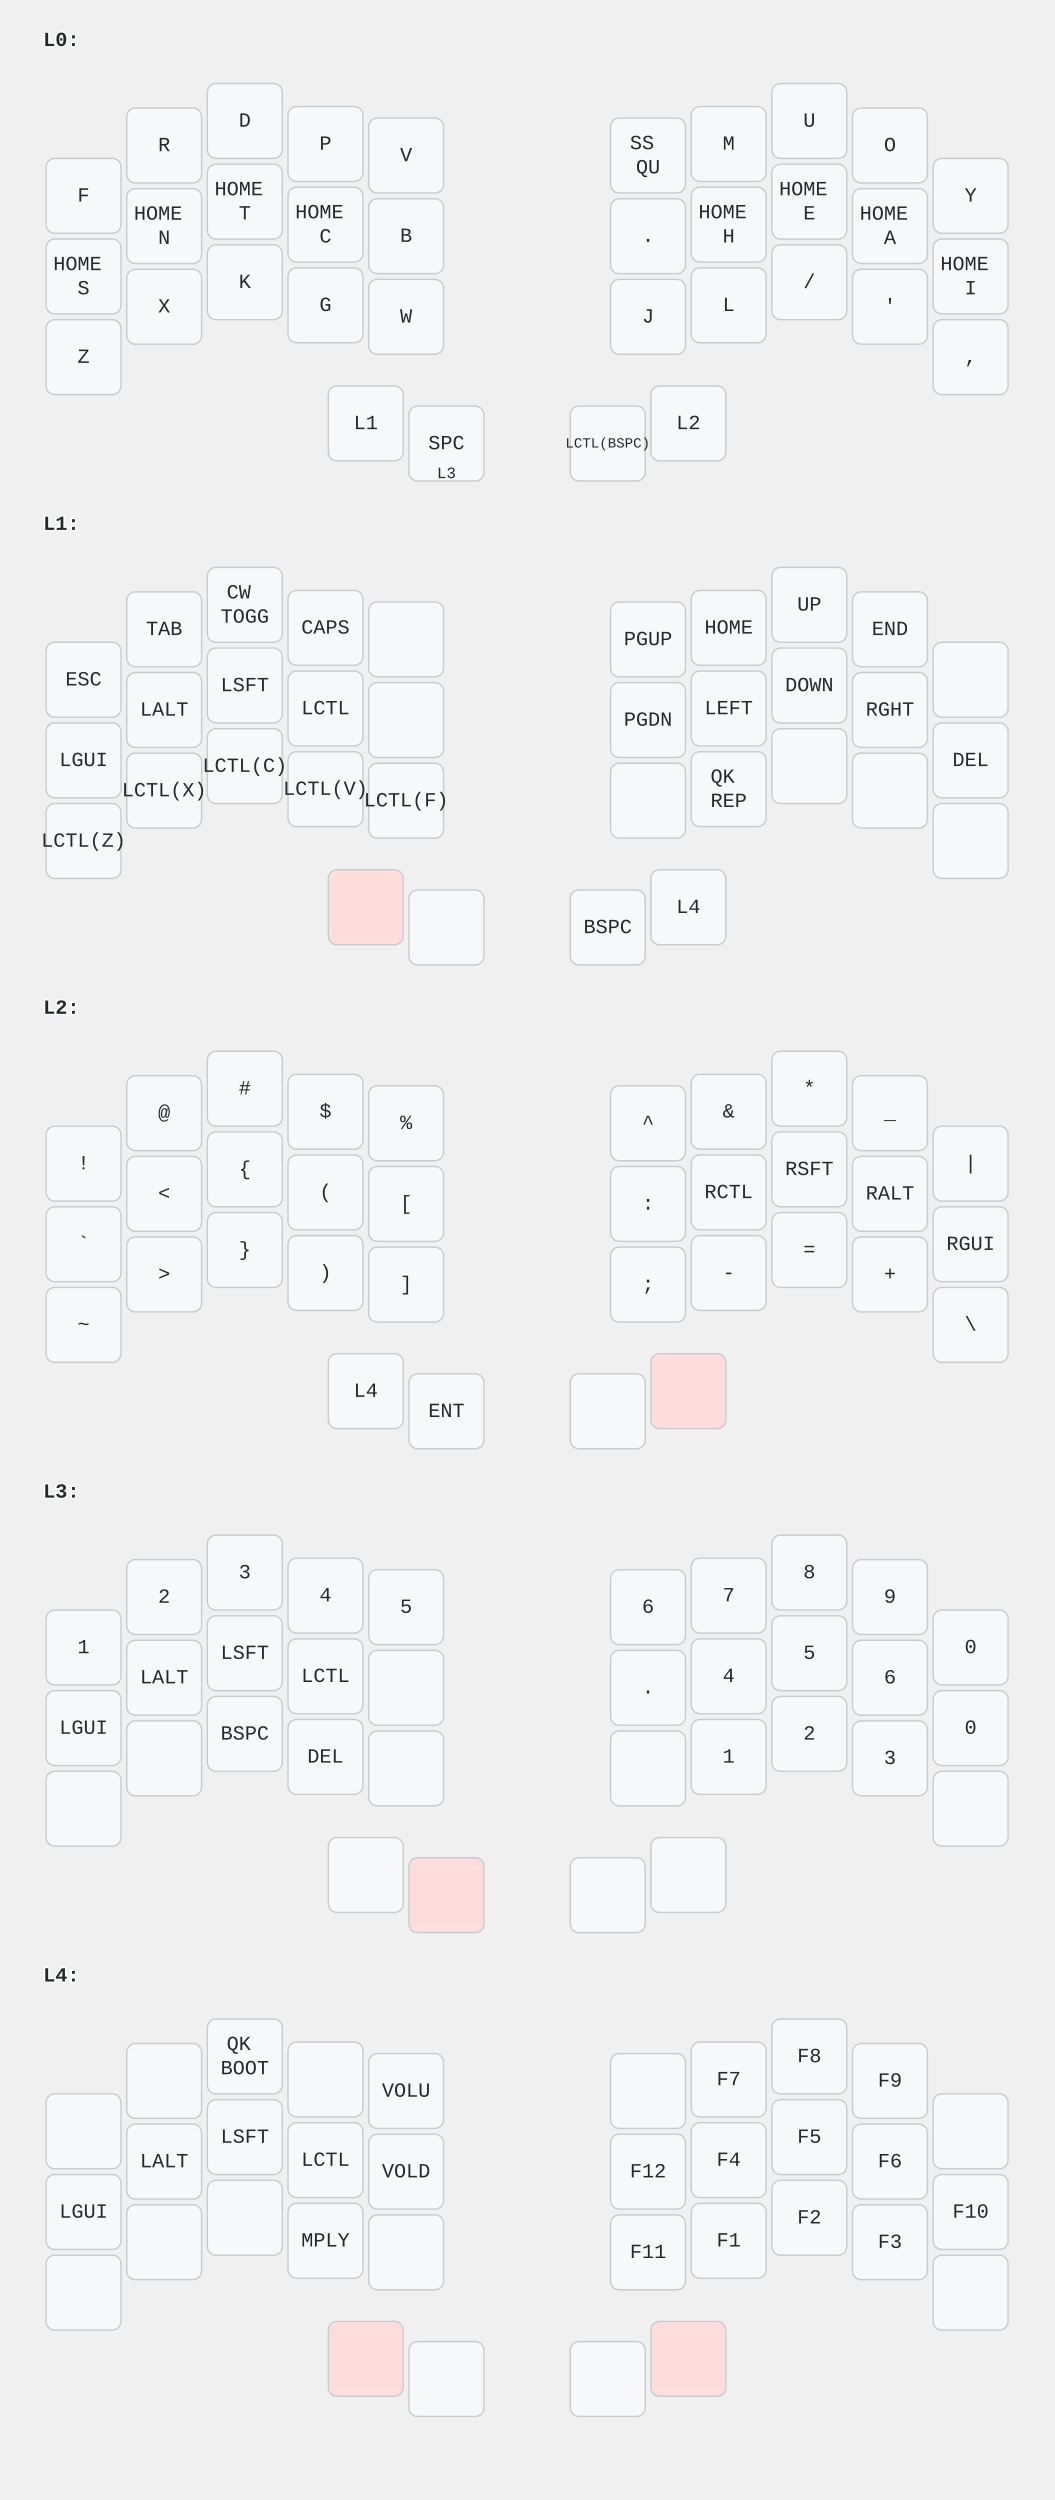
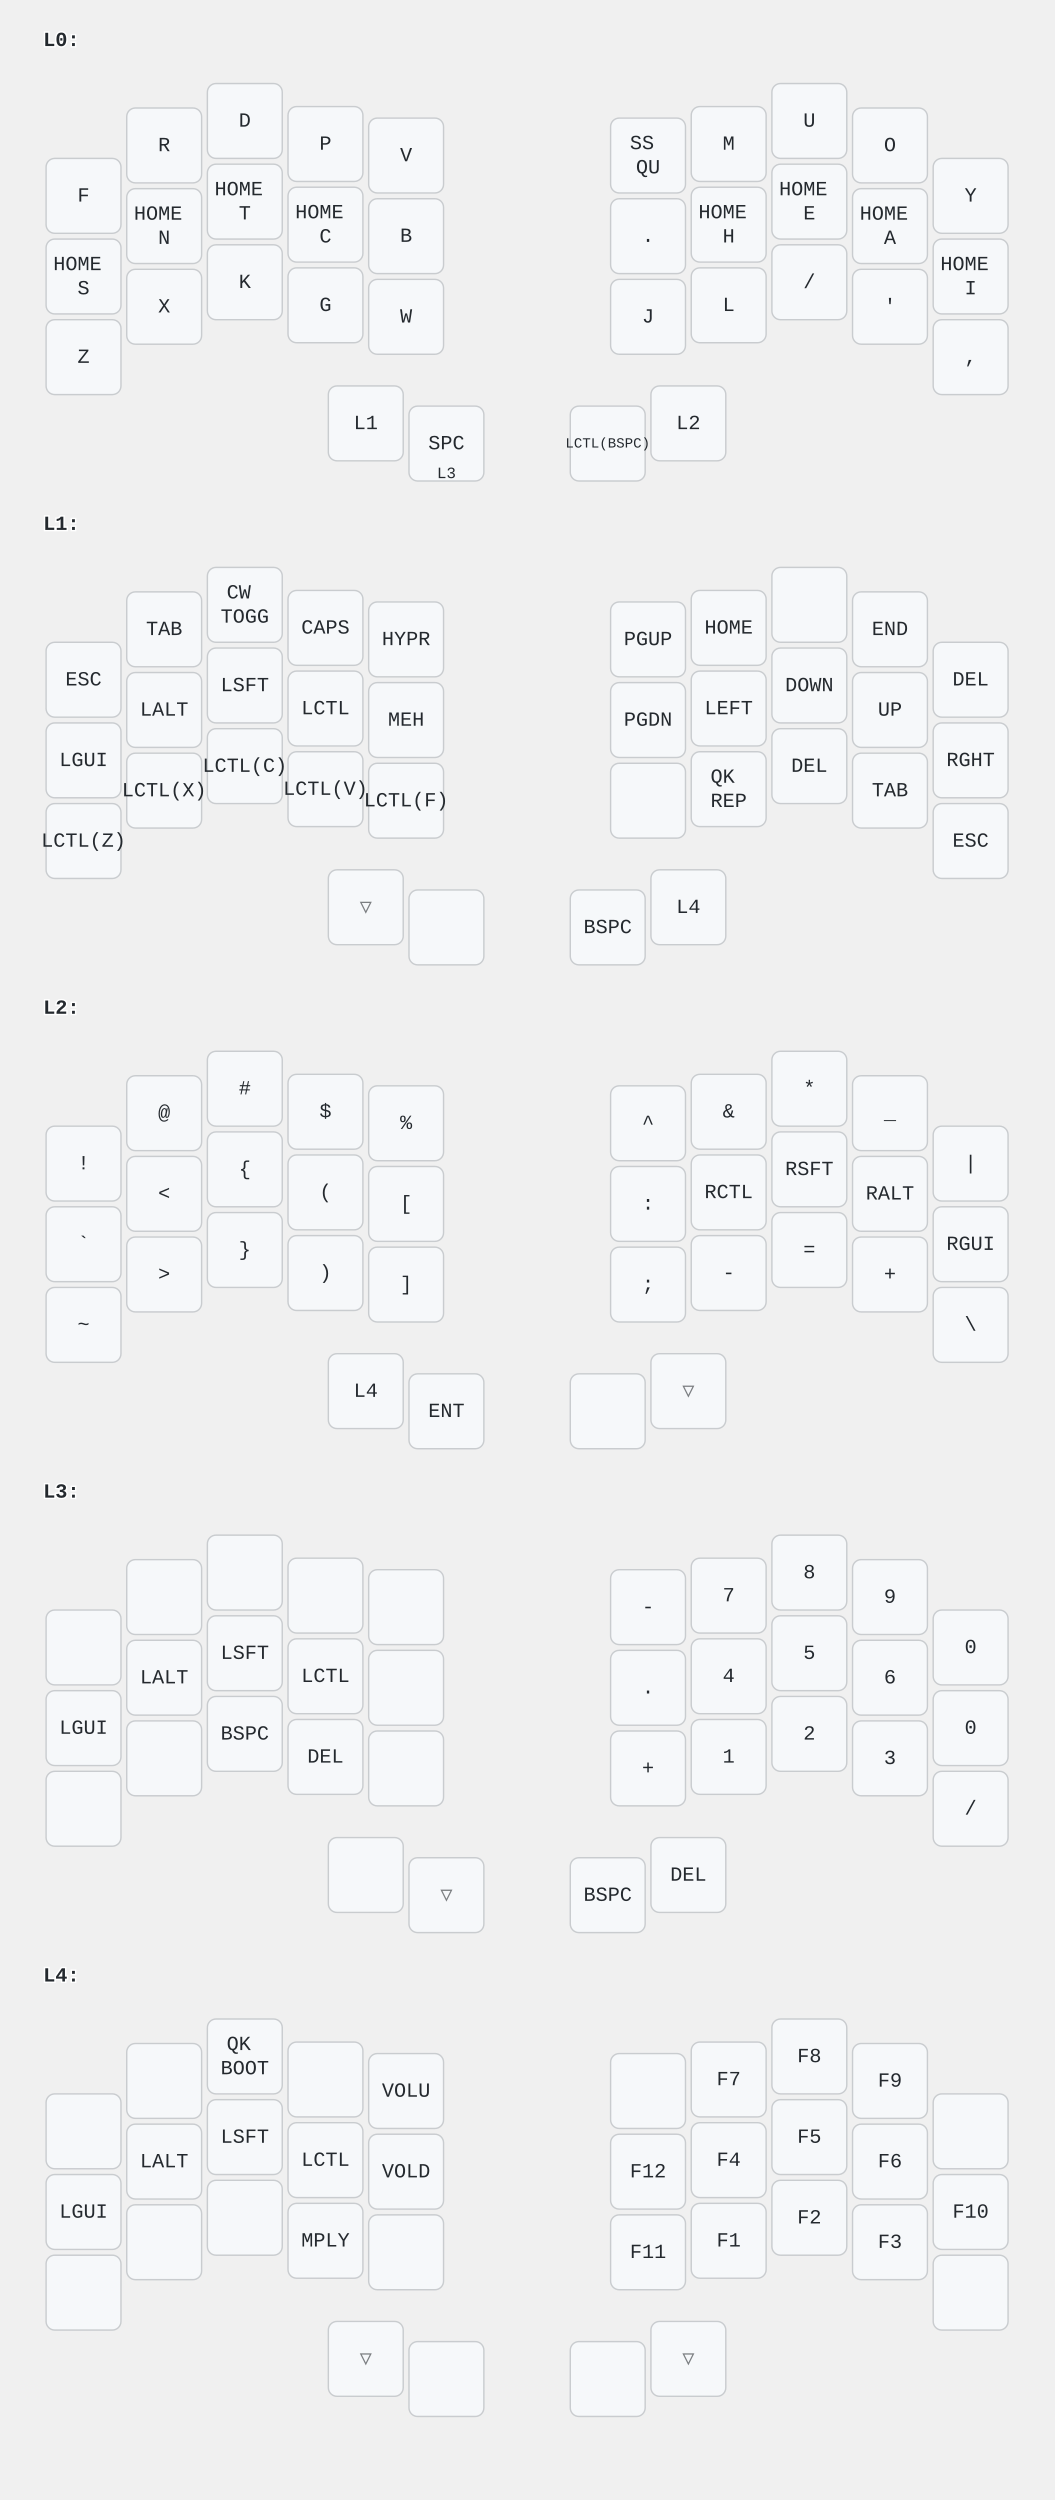
<svg xmlns="http://www.w3.org/2000/svg" width="732" height="1736" viewBox="0 0 732 1736" class="keymap">
  <style>/* inherit to force styles through use tags */
svg path {
    fill: inherit;
}

/* font and background color specifications */
svg.keymap {
    font-family: SFMono-Regular,Consolas,Liberation Mono,Menlo,monospace;
    font-size: 14px;
    font-kerning: normal;
    text-rendering: optimizeLegibility;
    fill: #24292e;
}

/* default key styling */
rect.key {
    fill: #f6f8fa;
    stroke: #c9cccf;
    stroke-width: 1;
}

/* default key side styling, only used is draw_key_sides is set */
rect.side {
    filter: brightness(90%);
}

/* color accent for combo boxes */
rect.combo, rect.combo-separate {
    fill: #cdf;
}

/* color accent for held keys */
rect.held, rect.combo.held {
    fill: #fdd;
}

/* color accent for ghost (optional) keys */
rect.ghost, rect.combo.ghost {
    stroke-dasharray: 4, 4;
    stroke-width: 2;
}

text {
    text-anchor: middle;
    dominant-baseline: middle;
}

/* styling for layer labels */
text.label {
    font-weight: bold;
    text-anchor: start;
    stroke: white;
    stroke-width: 2;
    paint-order: stroke;
}

/* styling for combo tap, and key hold/shifted label text */
text.combo, text.hold, text.shifted {
    font-size: 11px;
}

text.hold {
    text-anchor: middle;
    dominant-baseline: auto;
}

text.shifted {
    text-anchor: middle;
    dominant-baseline: hanging;
}

/* styling for hold/shifted label text in combo box */
text.combo.hold, text.combo.shifted {
    font-size: 8px;
}

/* lighter symbol for transparent keys */
text.trans {
    fill: #7b7e81;
}

/* styling for combo dendrons */
path.combo {
    stroke-width: 1;
    stroke: gray;
    fill: none;
}

/* Start Tabler Icons Cleanup */
/* cannot use height/width with glyphs */
.icon-tabler &gt; path {
    fill: inherit;
    stroke: inherit;
    stroke-width: 2;
}
/* hide tabler's default box */
.icon-tabler &gt; path[stroke="none"][fill="none"] {
    visibility: hidden;
}
/* End Tabler Icons Cleanup */
</style>
  <g transform="translate(30, 0)" class="layer-L0">
    <text x="0" y="28" class="label">L0:</text>
    <g transform="translate(0, 56)">
      <g transform="translate(28, 80)" class="key keypos-0">
        <rect rx="6" ry="6" x="-26" y="-26" width="52" height="52" class="key" />
        <text x="0" y="0" class="key tap">F</text>
      </g>
      <g transform="translate(84, 45)" class="key keypos-1">
        <rect rx="6" ry="6" x="-26" y="-26" width="52" height="52" class="key" />
        <text x="0" y="0" class="key tap">R</text>
      </g>
      <g transform="translate(140, 28)" class="key keypos-2">
        <rect rx="6" ry="6" x="-26" y="-26" width="52" height="52" class="key" />
        <text x="0" y="0" class="key tap">D</text>
      </g>
      <g transform="translate(196, 44)" class="key keypos-3">
        <rect rx="6" ry="6" x="-26" y="-26" width="52" height="52" class="key" />
        <text x="0" y="0" class="key tap">P</text>
      </g>
      <g transform="translate(252, 52)" class="key keypos-4">
        <rect rx="6" ry="6" x="-26" y="-26" width="52" height="52" class="key" />
        <text x="0" y="0" class="key tap">V</text>
      </g>
      <g transform="translate(420, 52)" class="key keypos-5">
        <rect rx="6" ry="6" x="-26" y="-26" width="52" height="52" class="key" />
        <text x="0" y="0" class="key tap">
          <tspan x="0" dy="-0.6em">SS</tspan>
          <tspan x="0" dy="1.2em">QU</tspan>
        </text>
      </g>
      <g transform="translate(476, 44)" class="key keypos-6">
        <rect rx="6" ry="6" x="-26" y="-26" width="52" height="52" class="key" />
        <text x="0" y="0" class="key tap">M</text>
      </g>
      <g transform="translate(532, 28)" class="key keypos-7">
        <rect rx="6" ry="6" x="-26" y="-26" width="52" height="52" class="key" />
        <text x="0" y="0" class="key tap">U</text>
      </g>
      <g transform="translate(588, 45)" class="key keypos-8">
        <rect rx="6" ry="6" x="-26" y="-26" width="52" height="52" class="key" />
        <text x="0" y="0" class="key tap">O</text>
      </g>
      <g transform="translate(644, 80)" class="key keypos-9">
        <rect rx="6" ry="6" x="-26" y="-26" width="52" height="52" class="key" />
        <text x="0" y="0" class="key tap">Y</text>
      </g>
      <g transform="translate(28, 136)" class="key keypos-10">
        <rect rx="6" ry="6" x="-26" y="-26" width="52" height="52" class="key" />
        <text x="0" y="0" class="key tap">
          <tspan x="0" dy="-0.6em">HOME</tspan>
          <tspan x="0" dy="1.2em">S</tspan>
        </text>
      </g>
      <g transform="translate(84, 101)" class="key keypos-11">
        <rect rx="6" ry="6" x="-26" y="-26" width="52" height="52" class="key" />
        <text x="0" y="0" class="key tap">
          <tspan x="0" dy="-0.6em">HOME</tspan>
          <tspan x="0" dy="1.2em">N</tspan>
        </text>
      </g>
      <g transform="translate(140, 84)" class="key keypos-12">
        <rect rx="6" ry="6" x="-26" y="-26" width="52" height="52" class="key" />
        <text x="0" y="0" class="key tap">
          <tspan x="0" dy="-0.6em">HOME</tspan>
          <tspan x="0" dy="1.2em">T</tspan>
        </text>
      </g>
      <g transform="translate(196, 100)" class="key keypos-13">
        <rect rx="6" ry="6" x="-26" y="-26" width="52" height="52" class="key" />
        <text x="0" y="0" class="key tap">
          <tspan x="0" dy="-0.6em">HOME</tspan>
          <tspan x="0" dy="1.2em">C</tspan>
        </text>
      </g>
      <g transform="translate(252, 108)" class="key keypos-14">
        <rect rx="6" ry="6" x="-26" y="-26" width="52" height="52" class="key" />
        <text x="0" y="0" class="key tap">B</text>
      </g>
      <g transform="translate(420, 108)" class="key keypos-15">
        <rect rx="6" ry="6" x="-26" y="-26" width="52" height="52" class="key" />
        <text x="0" y="0" class="key tap">.</text>
      </g>
      <g transform="translate(476, 100)" class="key keypos-16">
        <rect rx="6" ry="6" x="-26" y="-26" width="52" height="52" class="key" />
        <text x="0" y="0" class="key tap">
          <tspan x="0" dy="-0.6em">HOME</tspan>
          <tspan x="0" dy="1.2em">H</tspan>
        </text>
      </g>
      <g transform="translate(532, 84)" class="key keypos-17">
        <rect rx="6" ry="6" x="-26" y="-26" width="52" height="52" class="key" />
        <text x="0" y="0" class="key tap">
          <tspan x="0" dy="-0.6em">HOME</tspan>
          <tspan x="0" dy="1.2em">E</tspan>
        </text>
      </g>
      <g transform="translate(588, 101)" class="key keypos-18">
        <rect rx="6" ry="6" x="-26" y="-26" width="52" height="52" class="key" />
        <text x="0" y="0" class="key tap">
          <tspan x="0" dy="-0.6em">HOME</tspan>
          <tspan x="0" dy="1.2em">A</tspan>
        </text>
      </g>
      <g transform="translate(644, 136)" class="key keypos-19">
        <rect rx="6" ry="6" x="-26" y="-26" width="52" height="52" class="key" />
        <text x="0" y="0" class="key tap">
          <tspan x="0" dy="-0.6em">HOME</tspan>
          <tspan x="0" dy="1.2em">I</tspan>
        </text>
      </g>
      <g transform="translate(28, 192)" class="key keypos-20">
        <rect rx="6" ry="6" x="-26" y="-26" width="52" height="52" class="key" />
        <text x="0" y="0" class="key tap">Z</text>
      </g>
      <g transform="translate(84, 157)" class="key keypos-21">
        <rect rx="6" ry="6" x="-26" y="-26" width="52" height="52" class="key" />
        <text x="0" y="0" class="key tap">X</text>
      </g>
      <g transform="translate(140, 140)" class="key keypos-22">
        <rect rx="6" ry="6" x="-26" y="-26" width="52" height="52" class="key" />
        <text x="0" y="0" class="key tap">K</text>
      </g>
      <g transform="translate(196, 156)" class="key keypos-23">
        <rect rx="6" ry="6" x="-26" y="-26" width="52" height="52" class="key" />
        <text x="0" y="0" class="key tap">G</text>
      </g>
      <g transform="translate(252, 164)" class="key keypos-24">
        <rect rx="6" ry="6" x="-26" y="-26" width="52" height="52" class="key" />
        <text x="0" y="0" class="key tap">W</text>
      </g>
      <g transform="translate(420, 164)" class="key keypos-25">
        <rect rx="6" ry="6" x="-26" y="-26" width="52" height="52" class="key" />
        <text x="0" y="0" class="key tap">J</text>
      </g>
      <g transform="translate(476, 156)" class="key keypos-26">
        <rect rx="6" ry="6" x="-26" y="-26" width="52" height="52" class="key" />
        <text x="0" y="0" class="key tap">L</text>
      </g>
      <g transform="translate(532, 140)" class="key keypos-27">
        <rect rx="6" ry="6" x="-26" y="-26" width="52" height="52" class="key" />
        <text x="0" y="0" class="key tap">/</text>
      </g>
      <g transform="translate(588, 157)" class="key keypos-28">
        <rect rx="6" ry="6" x="-26" y="-26" width="52" height="52" class="key" />
        <text x="0" y="0" class="key tap">'</text>
      </g>
      <g transform="translate(644, 192)" class="key keypos-29">
        <rect rx="6" ry="6" x="-26" y="-26" width="52" height="52" class="key" />
        <text x="0" y="0" class="key tap">,</text>
      </g>
      <g transform="translate(224, 238)" class="key keypos-30">
        <rect rx="6" ry="6" x="-26" y="-26" width="52" height="52" class="key" />
        <text x="0" y="0" class="key tap">L1</text>
      </g>
      <g transform="translate(280, 252)" class="key keypos-31">
        <rect rx="6" ry="6" x="-26" y="-26" width="52" height="52" class="key" />
        <text x="0" y="0" class="key tap">SPC</text>
        <text x="0" y="24" class="key hold">L3</text>
      </g>
      <g transform="translate(392, 252)" class="key keypos-32">
        <rect rx="6" ry="6" x="-26" y="-26" width="52" height="52" class="key" />
        <text x="0" y="0" class="key tap">
          <tspan style="font-size: 70%">LCTL(BSPC)</tspan>
        </text>
      </g>
      <g transform="translate(448, 238)" class="key keypos-33">
        <rect rx="6" ry="6" x="-26" y="-26" width="52" height="52" class="key" />
        <text x="0" y="0" class="key tap">L2</text>
      </g>
    </g>
  </g>
  <g transform="translate(30, 336)" class="layer-L1">
    <text x="0" y="28" class="label">L1:</text>
    <g transform="translate(0, 56)">
      <g transform="translate(28, 80)" class="key keypos-0">
        <rect rx="6" ry="6" x="-26" y="-26" width="52" height="52" class="key" />
        <text x="0" y="0" class="key tap">ESC</text>
      </g>
      <g transform="translate(84, 45)" class="key keypos-1">
        <rect rx="6" ry="6" x="-26" y="-26" width="52" height="52" class="key" />
        <text x="0" y="0" class="key tap">TAB</text>
      </g>
      <g transform="translate(140, 28)" class="key keypos-2">
        <rect rx="6" ry="6" x="-26" y="-26" width="52" height="52" class="key" />
        <text x="0" y="0" class="key tap">
          <tspan x="0" dy="-0.6em">CW</tspan>
          <tspan x="0" dy="1.2em">TOGG</tspan>
        </text>
      </g>
      <g transform="translate(196, 44)" class="key keypos-3">
        <rect rx="6" ry="6" x="-26" y="-26" width="52" height="52" class="key" />
        <text x="0" y="0" class="key tap">CAPS</text>
      </g>
      <g transform="translate(252, 52)" class="key keypos-4">
        <rect rx="6" ry="6" x="-26" y="-26" width="52" height="52" class="key" />
+         <text x="0" y="0" class="key tap">HYPR</text>
      </g>
      <g transform="translate(420, 52)" class="key keypos-5">
        <rect rx="6" ry="6" x="-26" y="-26" width="52" height="52" class="key" />
        <text x="0" y="0" class="key tap">PGUP</text>
      </g>
      <g transform="translate(476, 44)" class="key keypos-6">
        <rect rx="6" ry="6" x="-26" y="-26" width="52" height="52" class="key" />
        <text x="0" y="0" class="key tap">HOME</text>
      </g>
      <g transform="translate(532, 28)" class="key keypos-7">
        <rect rx="6" ry="6" x="-26" y="-26" width="52" height="52" class="key" />
+       </g>
+       <g transform="translate(588, 45)" class="key keypos-8">
+         <rect rx="6" ry="6" x="-26" y="-26" width="52" height="52" class="key" />
+         <text x="0" y="0" class="key tap">END</text>
+       </g>
+       <g transform="translate(644, 80)" class="key keypos-9">
+         <rect rx="6" ry="6" x="-26" y="-26" width="52" height="52" class="key" />
+         <text x="0" y="0" class="key tap">DEL</text>
+       </g>
+       <g transform="translate(28, 136)" class="key keypos-10">
+         <rect rx="6" ry="6" x="-26" y="-26" width="52" height="52" class="key" />
+         <text x="0" y="0" class="key tap">LGUI</text>
+       </g>
+       <g transform="translate(84, 101)" class="key keypos-11">
+         <rect rx="6" ry="6" x="-26" y="-26" width="52" height="52" class="key" />
+         <text x="0" y="0" class="key tap">LALT</text>
+       </g>
+       <g transform="translate(140, 84)" class="key keypos-12">
+         <rect rx="6" ry="6" x="-26" y="-26" width="52" height="52" class="key" />
+         <text x="0" y="0" class="key tap">LSFT</text>
+       </g>
+       <g transform="translate(196, 100)" class="key keypos-13">
+         <rect rx="6" ry="6" x="-26" y="-26" width="52" height="52" class="key" />
+         <text x="0" y="0" class="key tap">LCTL</text>
+       </g>
+       <g transform="translate(252, 108)" class="key keypos-14">
+         <rect rx="6" ry="6" x="-26" y="-26" width="52" height="52" class="key" />
+         <text x="0" y="0" class="key tap">MEH</text>
+       </g>
+       <g transform="translate(420, 108)" class="key keypos-15">
+         <rect rx="6" ry="6" x="-26" y="-26" width="52" height="52" class="key" />
+         <text x="0" y="0" class="key tap">PGDN</text>
+       </g>
+       <g transform="translate(476, 100)" class="key keypos-16">
+         <rect rx="6" ry="6" x="-26" y="-26" width="52" height="52" class="key" />
+         <text x="0" y="0" class="key tap">LEFT</text>
+       </g>
+       <g transform="translate(532, 84)" class="key keypos-17">
+         <rect rx="6" ry="6" x="-26" y="-26" width="52" height="52" class="key" />
+         <text x="0" y="0" class="key tap">DOWN</text>
+       </g>
+       <g transform="translate(588, 101)" class="key keypos-18">
+         <rect rx="6" ry="6" x="-26" y="-26" width="52" height="52" class="key" />
        <text x="0" y="0" class="key tap">UP</text>
      </g>
-       <g transform="translate(588, 45)" class="key keypos-8">
-         <rect rx="6" ry="6" x="-26" y="-26" width="52" height="52" class="key" />
-         <text x="0" y="0" class="key tap">END</text>
-       </g>
-       <g transform="translate(644, 80)" class="key keypos-9">
-         <rect rx="6" ry="6" x="-26" y="-26" width="52" height="52" class="key" />
-       </g>
-       <g transform="translate(28, 136)" class="key keypos-10">
-         <rect rx="6" ry="6" x="-26" y="-26" width="52" height="52" class="key" />
-         <text x="0" y="0" class="key tap">LGUI</text>
-       </g>
-       <g transform="translate(84, 101)" class="key keypos-11">
-         <rect rx="6" ry="6" x="-26" y="-26" width="52" height="52" class="key" />
-         <text x="0" y="0" class="key tap">LALT</text>
-       </g>
-       <g transform="translate(140, 84)" class="key keypos-12">
-         <rect rx="6" ry="6" x="-26" y="-26" width="52" height="52" class="key" />
-         <text x="0" y="0" class="key tap">LSFT</text>
-       </g>
-       <g transform="translate(196, 100)" class="key keypos-13">
-         <rect rx="6" ry="6" x="-26" y="-26" width="52" height="52" class="key" />
-         <text x="0" y="0" class="key tap">LCTL</text>
-       </g>
-       <g transform="translate(252, 108)" class="key keypos-14">
-         <rect rx="6" ry="6" x="-26" y="-26" width="52" height="52" class="key" />
-       </g>
-       <g transform="translate(420, 108)" class="key keypos-15">
-         <rect rx="6" ry="6" x="-26" y="-26" width="52" height="52" class="key" />
-         <text x="0" y="0" class="key tap">PGDN</text>
-       </g>
-       <g transform="translate(476, 100)" class="key keypos-16">
-         <rect rx="6" ry="6" x="-26" y="-26" width="52" height="52" class="key" />
-         <text x="0" y="0" class="key tap">LEFT</text>
-       </g>
-       <g transform="translate(532, 84)" class="key keypos-17">
-         <rect rx="6" ry="6" x="-26" y="-26" width="52" height="52" class="key" />
-         <text x="0" y="0" class="key tap">DOWN</text>
-       </g>
-       <g transform="translate(588, 101)" class="key keypos-18">
+       <g transform="translate(644, 136)" class="key keypos-19">
        <rect rx="6" ry="6" x="-26" y="-26" width="52" height="52" class="key" />
        <text x="0" y="0" class="key tap">RGHT</text>
-       </g>
-       <g transform="translate(644, 136)" class="key keypos-19">
-         <rect rx="6" ry="6" x="-26" y="-26" width="52" height="52" class="key" />
-         <text x="0" y="0" class="key tap">DEL</text>
      </g>
      <g transform="translate(28, 192)" class="key keypos-20">
        <rect rx="6" ry="6" x="-26" y="-26" width="52" height="52" class="key" />
        <text x="0" y="0" class="key tap">LCTL(Z)</text>
      </g>
      <g transform="translate(84, 157)" class="key keypos-21">
        <rect rx="6" ry="6" x="-26" y="-26" width="52" height="52" class="key" />
        <text x="0" y="0" class="key tap">LCTL(X)</text>
      </g>
      <g transform="translate(140, 140)" class="key keypos-22">
        <rect rx="6" ry="6" x="-26" y="-26" width="52" height="52" class="key" />
        <text x="0" y="0" class="key tap">LCTL(C)</text>
      </g>
      <g transform="translate(196, 156)" class="key keypos-23">
        <rect rx="6" ry="6" x="-26" y="-26" width="52" height="52" class="key" />
        <text x="0" y="0" class="key tap">LCTL(V)</text>
      </g>
      <g transform="translate(252, 164)" class="key keypos-24">
        <rect rx="6" ry="6" x="-26" y="-26" width="52" height="52" class="key" />
        <text x="0" y="0" class="key tap">LCTL(F)</text>
      </g>
      <g transform="translate(420, 164)" class="key keypos-25">
        <rect rx="6" ry="6" x="-26" y="-26" width="52" height="52" class="key" />
      </g>
      <g transform="translate(476, 156)" class="key keypos-26">
        <rect rx="6" ry="6" x="-26" y="-26" width="52" height="52" class="key" />
        <text x="0" y="0" class="key tap">
          <tspan x="0" dy="-0.6em">QK</tspan>
          <tspan x="0" dy="1.2em">REP</tspan>
        </text>
      </g>
      <g transform="translate(532, 140)" class="key keypos-27">
        <rect rx="6" ry="6" x="-26" y="-26" width="52" height="52" class="key" />
+         <text x="0" y="0" class="key tap">DEL</text>
      </g>
      <g transform="translate(588, 157)" class="key keypos-28">
        <rect rx="6" ry="6" x="-26" y="-26" width="52" height="52" class="key" />
+         <text x="0" y="0" class="key tap">TAB</text>
      </g>
      <g transform="translate(644, 192)" class="key keypos-29">
        <rect rx="6" ry="6" x="-26" y="-26" width="52" height="52" class="key" />
-       </g>
-       <g transform="translate(224, 238)" class="key held keypos-30">
-         <rect rx="6" ry="6" x="-26" y="-26" width="52" height="52" class="key held" />
+         <text x="0" y="0" class="key tap">ESC</text>
+       </g>
+       <g transform="translate(224, 238)" class="key trans keypos-30">
+         <rect rx="6" ry="6" x="-26" y="-26" width="52" height="52" class="key trans" />
+         <text x="0" y="0" class="key trans tap">▽</text>
      </g>
      <g transform="translate(280, 252)" class="key keypos-31">
        <rect rx="6" ry="6" x="-26" y="-26" width="52" height="52" class="key" />
      </g>
      <g transform="translate(392, 252)" class="key keypos-32">
        <rect rx="6" ry="6" x="-26" y="-26" width="52" height="52" class="key" />
        <text x="0" y="0" class="key tap">BSPC</text>
      </g>
      <g transform="translate(448, 238)" class="key keypos-33">
        <rect rx="6" ry="6" x="-26" y="-26" width="52" height="52" class="key" />
        <text x="0" y="0" class="key tap">L4</text>
      </g>
    </g>
  </g>
  <g transform="translate(30, 672)" class="layer-L2">
    <text x="0" y="28" class="label">L2:</text>
    <g transform="translate(0, 56)">
      <g transform="translate(28, 80)" class="key keypos-0">
        <rect rx="6" ry="6" x="-26" y="-26" width="52" height="52" class="key" />
        <text x="0" y="0" class="key tap">!</text>
      </g>
      <g transform="translate(84, 45)" class="key keypos-1">
        <rect rx="6" ry="6" x="-26" y="-26" width="52" height="52" class="key" />
        <text x="0" y="0" class="key tap">@</text>
      </g>
      <g transform="translate(140, 28)" class="key keypos-2">
        <rect rx="6" ry="6" x="-26" y="-26" width="52" height="52" class="key" />
        <text x="0" y="0" class="key tap">#</text>
      </g>
      <g transform="translate(196, 44)" class="key keypos-3">
        <rect rx="6" ry="6" x="-26" y="-26" width="52" height="52" class="key" />
        <text x="0" y="0" class="key tap">$</text>
      </g>
      <g transform="translate(252, 52)" class="key keypos-4">
        <rect rx="6" ry="6" x="-26" y="-26" width="52" height="52" class="key" />
        <text x="0" y="0" class="key tap">%</text>
      </g>
      <g transform="translate(420, 52)" class="key keypos-5">
        <rect rx="6" ry="6" x="-26" y="-26" width="52" height="52" class="key" />
        <text x="0" y="0" class="key tap">^</text>
      </g>
      <g transform="translate(476, 44)" class="key keypos-6">
        <rect rx="6" ry="6" x="-26" y="-26" width="52" height="52" class="key" />
        <text x="0" y="0" class="key tap">&amp;</text>
      </g>
      <g transform="translate(532, 28)" class="key keypos-7">
        <rect rx="6" ry="6" x="-26" y="-26" width="52" height="52" class="key" />
        <text x="0" y="0" class="key tap">*</text>
      </g>
      <g transform="translate(588, 45)" class="key keypos-8">
        <rect rx="6" ry="6" x="-26" y="-26" width="52" height="52" class="key" />
        <text x="0" y="0" class="key tap">_</text>
      </g>
      <g transform="translate(644, 80)" class="key keypos-9">
        <rect rx="6" ry="6" x="-26" y="-26" width="52" height="52" class="key" />
        <text x="0" y="0" class="key tap">|</text>
      </g>
      <g transform="translate(28, 136)" class="key keypos-10">
        <rect rx="6" ry="6" x="-26" y="-26" width="52" height="52" class="key" />
        <text x="0" y="0" class="key tap">`</text>
      </g>
      <g transform="translate(84, 101)" class="key keypos-11">
        <rect rx="6" ry="6" x="-26" y="-26" width="52" height="52" class="key" />
        <text x="0" y="0" class="key tap">&lt;</text>
      </g>
      <g transform="translate(140, 84)" class="key keypos-12">
        <rect rx="6" ry="6" x="-26" y="-26" width="52" height="52" class="key" />
        <text x="0" y="0" class="key tap">{</text>
      </g>
      <g transform="translate(196, 100)" class="key keypos-13">
        <rect rx="6" ry="6" x="-26" y="-26" width="52" height="52" class="key" />
        <text x="0" y="0" class="key tap">(</text>
      </g>
      <g transform="translate(252, 108)" class="key keypos-14">
        <rect rx="6" ry="6" x="-26" y="-26" width="52" height="52" class="key" />
        <text x="0" y="0" class="key tap">[</text>
      </g>
      <g transform="translate(420, 108)" class="key keypos-15">
        <rect rx="6" ry="6" x="-26" y="-26" width="52" height="52" class="key" />
        <text x="0" y="0" class="key tap">:</text>
      </g>
      <g transform="translate(476, 100)" class="key keypos-16">
        <rect rx="6" ry="6" x="-26" y="-26" width="52" height="52" class="key" />
        <text x="0" y="0" class="key tap">RCTL</text>
      </g>
      <g transform="translate(532, 84)" class="key keypos-17">
        <rect rx="6" ry="6" x="-26" y="-26" width="52" height="52" class="key" />
        <text x="0" y="0" class="key tap">RSFT</text>
      </g>
      <g transform="translate(588, 101)" class="key keypos-18">
        <rect rx="6" ry="6" x="-26" y="-26" width="52" height="52" class="key" />
        <text x="0" y="0" class="key tap">RALT</text>
      </g>
      <g transform="translate(644, 136)" class="key keypos-19">
        <rect rx="6" ry="6" x="-26" y="-26" width="52" height="52" class="key" />
        <text x="0" y="0" class="key tap">RGUI</text>
      </g>
      <g transform="translate(28, 192)" class="key keypos-20">
        <rect rx="6" ry="6" x="-26" y="-26" width="52" height="52" class="key" />
        <text x="0" y="0" class="key tap">~</text>
      </g>
      <g transform="translate(84, 157)" class="key keypos-21">
        <rect rx="6" ry="6" x="-26" y="-26" width="52" height="52" class="key" />
        <text x="0" y="0" class="key tap">&gt;</text>
      </g>
      <g transform="translate(140, 140)" class="key keypos-22">
        <rect rx="6" ry="6" x="-26" y="-26" width="52" height="52" class="key" />
        <text x="0" y="0" class="key tap">}</text>
      </g>
      <g transform="translate(196, 156)" class="key keypos-23">
        <rect rx="6" ry="6" x="-26" y="-26" width="52" height="52" class="key" />
        <text x="0" y="0" class="key tap">)</text>
      </g>
      <g transform="translate(252, 164)" class="key keypos-24">
        <rect rx="6" ry="6" x="-26" y="-26" width="52" height="52" class="key" />
        <text x="0" y="0" class="key tap">]</text>
      </g>
      <g transform="translate(420, 164)" class="key keypos-25">
        <rect rx="6" ry="6" x="-26" y="-26" width="52" height="52" class="key" />
        <text x="0" y="0" class="key tap">;</text>
      </g>
      <g transform="translate(476, 156)" class="key keypos-26">
        <rect rx="6" ry="6" x="-26" y="-26" width="52" height="52" class="key" />
        <text x="0" y="0" class="key tap">-</text>
      </g>
      <g transform="translate(532, 140)" class="key keypos-27">
        <rect rx="6" ry="6" x="-26" y="-26" width="52" height="52" class="key" />
        <text x="0" y="0" class="key tap">=</text>
      </g>
      <g transform="translate(588, 157)" class="key keypos-28">
        <rect rx="6" ry="6" x="-26" y="-26" width="52" height="52" class="key" />
        <text x="0" y="0" class="key tap">+</text>
      </g>
      <g transform="translate(644, 192)" class="key keypos-29">
        <rect rx="6" ry="6" x="-26" y="-26" width="52" height="52" class="key" />
        <text x="0" y="0" class="key tap">\</text>
      </g>
      <g transform="translate(224, 238)" class="key keypos-30">
        <rect rx="6" ry="6" x="-26" y="-26" width="52" height="52" class="key" />
        <text x="0" y="0" class="key tap">L4</text>
      </g>
      <g transform="translate(280, 252)" class="key keypos-31">
        <rect rx="6" ry="6" x="-26" y="-26" width="52" height="52" class="key" />
        <text x="0" y="0" class="key tap">ENT</text>
      </g>
      <g transform="translate(392, 252)" class="key keypos-32">
        <rect rx="6" ry="6" x="-26" y="-26" width="52" height="52" class="key" />
      </g>
-       <g transform="translate(448, 238)" class="key held keypos-33">
-         <rect rx="6" ry="6" x="-26" y="-26" width="52" height="52" class="key held" />
+       <g transform="translate(448, 238)" class="key trans keypos-33">
+         <rect rx="6" ry="6" x="-26" y="-26" width="52" height="52" class="key trans" />
+         <text x="0" y="0" class="key trans tap">▽</text>
      </g>
    </g>
  </g>
  <g transform="translate(30, 1008)" class="layer-L3">
    <text x="0" y="28" class="label">L3:</text>
    <g transform="translate(0, 56)">
      <g transform="translate(28, 80)" class="key keypos-0">
        <rect rx="6" ry="6" x="-26" y="-26" width="52" height="52" class="key" />
+       </g>
+       <g transform="translate(84, 45)" class="key keypos-1">
+         <rect rx="6" ry="6" x="-26" y="-26" width="52" height="52" class="key" />
+       </g>
+       <g transform="translate(140, 28)" class="key keypos-2">
+         <rect rx="6" ry="6" x="-26" y="-26" width="52" height="52" class="key" />
+       </g>
+       <g transform="translate(196, 44)" class="key keypos-3">
+         <rect rx="6" ry="6" x="-26" y="-26" width="52" height="52" class="key" />
+       </g>
+       <g transform="translate(252, 52)" class="key keypos-4">
+         <rect rx="6" ry="6" x="-26" y="-26" width="52" height="52" class="key" />
+       </g>
+       <g transform="translate(420, 52)" class="key keypos-5">
+         <rect rx="6" ry="6" x="-26" y="-26" width="52" height="52" class="key" />
+         <text x="0" y="0" class="key tap">-</text>
+       </g>
+       <g transform="translate(476, 44)" class="key keypos-6">
+         <rect rx="6" ry="6" x="-26" y="-26" width="52" height="52" class="key" />
+         <text x="0" y="0" class="key tap">7</text>
+       </g>
+       <g transform="translate(532, 28)" class="key keypos-7">
+         <rect rx="6" ry="6" x="-26" y="-26" width="52" height="52" class="key" />
+         <text x="0" y="0" class="key tap">8</text>
+       </g>
+       <g transform="translate(588, 45)" class="key keypos-8">
+         <rect rx="6" ry="6" x="-26" y="-26" width="52" height="52" class="key" />
+         <text x="0" y="0" class="key tap">9</text>
+       </g>
+       <g transform="translate(644, 80)" class="key keypos-9">
+         <rect rx="6" ry="6" x="-26" y="-26" width="52" height="52" class="key" />
+         <text x="0" y="0" class="key tap">0</text>
+       </g>
+       <g transform="translate(28, 136)" class="key keypos-10">
+         <rect rx="6" ry="6" x="-26" y="-26" width="52" height="52" class="key" />
+         <text x="0" y="0" class="key tap">LGUI</text>
+       </g>
+       <g transform="translate(84, 101)" class="key keypos-11">
+         <rect rx="6" ry="6" x="-26" y="-26" width="52" height="52" class="key" />
+         <text x="0" y="0" class="key tap">LALT</text>
+       </g>
+       <g transform="translate(140, 84)" class="key keypos-12">
+         <rect rx="6" ry="6" x="-26" y="-26" width="52" height="52" class="key" />
+         <text x="0" y="0" class="key tap">LSFT</text>
+       </g>
+       <g transform="translate(196, 100)" class="key keypos-13">
+         <rect rx="6" ry="6" x="-26" y="-26" width="52" height="52" class="key" />
+         <text x="0" y="0" class="key tap">LCTL</text>
+       </g>
+       <g transform="translate(252, 108)" class="key keypos-14">
+         <rect rx="6" ry="6" x="-26" y="-26" width="52" height="52" class="key" />
+       </g>
+       <g transform="translate(420, 108)" class="key keypos-15">
+         <rect rx="6" ry="6" x="-26" y="-26" width="52" height="52" class="key" />
+         <text x="0" y="0" class="key tap">.</text>
+       </g>
+       <g transform="translate(476, 100)" class="key keypos-16">
+         <rect rx="6" ry="6" x="-26" y="-26" width="52" height="52" class="key" />
+         <text x="0" y="0" class="key tap">4</text>
+       </g>
+       <g transform="translate(532, 84)" class="key keypos-17">
+         <rect rx="6" ry="6" x="-26" y="-26" width="52" height="52" class="key" />
+         <text x="0" y="0" class="key tap">5</text>
+       </g>
+       <g transform="translate(588, 101)" class="key keypos-18">
+         <rect rx="6" ry="6" x="-26" y="-26" width="52" height="52" class="key" />
+         <text x="0" y="0" class="key tap">6</text>
+       </g>
+       <g transform="translate(644, 136)" class="key keypos-19">
+         <rect rx="6" ry="6" x="-26" y="-26" width="52" height="52" class="key" />
+         <text x="0" y="0" class="key tap">0</text>
+       </g>
+       <g transform="translate(28, 192)" class="key keypos-20">
+         <rect rx="6" ry="6" x="-26" y="-26" width="52" height="52" class="key" />
+       </g>
+       <g transform="translate(84, 157)" class="key keypos-21">
+         <rect rx="6" ry="6" x="-26" y="-26" width="52" height="52" class="key" />
+       </g>
+       <g transform="translate(140, 140)" class="key keypos-22">
+         <rect rx="6" ry="6" x="-26" y="-26" width="52" height="52" class="key" />
+         <text x="0" y="0" class="key tap">BSPC</text>
+       </g>
+       <g transform="translate(196, 156)" class="key keypos-23">
+         <rect rx="6" ry="6" x="-26" y="-26" width="52" height="52" class="key" />
+         <text x="0" y="0" class="key tap">DEL</text>
+       </g>
+       <g transform="translate(252, 164)" class="key keypos-24">
+         <rect rx="6" ry="6" x="-26" y="-26" width="52" height="52" class="key" />
+       </g>
+       <g transform="translate(420, 164)" class="key keypos-25">
+         <rect rx="6" ry="6" x="-26" y="-26" width="52" height="52" class="key" />
+         <text x="0" y="0" class="key tap">+</text>
+       </g>
+       <g transform="translate(476, 156)" class="key keypos-26">
+         <rect rx="6" ry="6" x="-26" y="-26" width="52" height="52" class="key" />
        <text x="0" y="0" class="key tap">1</text>
      </g>
-       <g transform="translate(84, 45)" class="key keypos-1">
+       <g transform="translate(532, 140)" class="key keypos-27">
        <rect rx="6" ry="6" x="-26" y="-26" width="52" height="52" class="key" />
        <text x="0" y="0" class="key tap">2</text>
      </g>
-       <g transform="translate(140, 28)" class="key keypos-2">
+       <g transform="translate(588, 157)" class="key keypos-28">
        <rect rx="6" ry="6" x="-26" y="-26" width="52" height="52" class="key" />
        <text x="0" y="0" class="key tap">3</text>
      </g>
-       <g transform="translate(196, 44)" class="key keypos-3">
-         <rect rx="6" ry="6" x="-26" y="-26" width="52" height="52" class="key" />
-         <text x="0" y="0" class="key tap">4</text>
-       </g>
-       <g transform="translate(252, 52)" class="key keypos-4">
-         <rect rx="6" ry="6" x="-26" y="-26" width="52" height="52" class="key" />
-         <text x="0" y="0" class="key tap">5</text>
-       </g>
-       <g transform="translate(420, 52)" class="key keypos-5">
-         <rect rx="6" ry="6" x="-26" y="-26" width="52" height="52" class="key" />
-         <text x="0" y="0" class="key tap">6</text>
-       </g>
-       <g transform="translate(476, 44)" class="key keypos-6">
-         <rect rx="6" ry="6" x="-26" y="-26" width="52" height="52" class="key" />
-         <text x="0" y="0" class="key tap">7</text>
-       </g>
-       <g transform="translate(532, 28)" class="key keypos-7">
-         <rect rx="6" ry="6" x="-26" y="-26" width="52" height="52" class="key" />
-         <text x="0" y="0" class="key tap">8</text>
-       </g>
-       <g transform="translate(588, 45)" class="key keypos-8">
-         <rect rx="6" ry="6" x="-26" y="-26" width="52" height="52" class="key" />
-         <text x="0" y="0" class="key tap">9</text>
-       </g>
-       <g transform="translate(644, 80)" class="key keypos-9">
-         <rect rx="6" ry="6" x="-26" y="-26" width="52" height="52" class="key" />
-         <text x="0" y="0" class="key tap">0</text>
-       </g>
-       <g transform="translate(28, 136)" class="key keypos-10">
-         <rect rx="6" ry="6" x="-26" y="-26" width="52" height="52" class="key" />
-         <text x="0" y="0" class="key tap">LGUI</text>
-       </g>
-       <g transform="translate(84, 101)" class="key keypos-11">
-         <rect rx="6" ry="6" x="-26" y="-26" width="52" height="52" class="key" />
-         <text x="0" y="0" class="key tap">LALT</text>
-       </g>
-       <g transform="translate(140, 84)" class="key keypos-12">
-         <rect rx="6" ry="6" x="-26" y="-26" width="52" height="52" class="key" />
-         <text x="0" y="0" class="key tap">LSFT</text>
-       </g>
-       <g transform="translate(196, 100)" class="key keypos-13">
-         <rect rx="6" ry="6" x="-26" y="-26" width="52" height="52" class="key" />
-         <text x="0" y="0" class="key tap">LCTL</text>
-       </g>
-       <g transform="translate(252, 108)" class="key keypos-14">
-         <rect rx="6" ry="6" x="-26" y="-26" width="52" height="52" class="key" />
-       </g>
-       <g transform="translate(420, 108)" class="key keypos-15">
-         <rect rx="6" ry="6" x="-26" y="-26" width="52" height="52" class="key" />
-         <text x="0" y="0" class="key tap">.</text>
-       </g>
-       <g transform="translate(476, 100)" class="key keypos-16">
-         <rect rx="6" ry="6" x="-26" y="-26" width="52" height="52" class="key" />
-         <text x="0" y="0" class="key tap">4</text>
-       </g>
-       <g transform="translate(532, 84)" class="key keypos-17">
-         <rect rx="6" ry="6" x="-26" y="-26" width="52" height="52" class="key" />
-         <text x="0" y="0" class="key tap">5</text>
-       </g>
-       <g transform="translate(588, 101)" class="key keypos-18">
-         <rect rx="6" ry="6" x="-26" y="-26" width="52" height="52" class="key" />
-         <text x="0" y="0" class="key tap">6</text>
-       </g>
-       <g transform="translate(644, 136)" class="key keypos-19">
-         <rect rx="6" ry="6" x="-26" y="-26" width="52" height="52" class="key" />
-         <text x="0" y="0" class="key tap">0</text>
-       </g>
-       <g transform="translate(28, 192)" class="key keypos-20">
-         <rect rx="6" ry="6" x="-26" y="-26" width="52" height="52" class="key" />
-       </g>
-       <g transform="translate(84, 157)" class="key keypos-21">
-         <rect rx="6" ry="6" x="-26" y="-26" width="52" height="52" class="key" />
-       </g>
-       <g transform="translate(140, 140)" class="key keypos-22">
+       <g transform="translate(644, 192)" class="key keypos-29">
+         <rect rx="6" ry="6" x="-26" y="-26" width="52" height="52" class="key" />
+         <text x="0" y="0" class="key tap">/</text>
+       </g>
+       <g transform="translate(224, 238)" class="key keypos-30">
+         <rect rx="6" ry="6" x="-26" y="-26" width="52" height="52" class="key" />
+       </g>
+       <g transform="translate(280, 252)" class="key trans keypos-31">
+         <rect rx="6" ry="6" x="-26" y="-26" width="52" height="52" class="key trans" />
+         <text x="0" y="0" class="key trans tap">▽</text>
+       </g>
+       <g transform="translate(392, 252)" class="key keypos-32">
        <rect rx="6" ry="6" x="-26" y="-26" width="52" height="52" class="key" />
        <text x="0" y="0" class="key tap">BSPC</text>
      </g>
-       <g transform="translate(196, 156)" class="key keypos-23">
+       <g transform="translate(448, 238)" class="key keypos-33">
        <rect rx="6" ry="6" x="-26" y="-26" width="52" height="52" class="key" />
        <text x="0" y="0" class="key tap">DEL</text>
-       </g>
-       <g transform="translate(252, 164)" class="key keypos-24">
-         <rect rx="6" ry="6" x="-26" y="-26" width="52" height="52" class="key" />
-       </g>
-       <g transform="translate(420, 164)" class="key keypos-25">
-         <rect rx="6" ry="6" x="-26" y="-26" width="52" height="52" class="key" />
-       </g>
-       <g transform="translate(476, 156)" class="key keypos-26">
-         <rect rx="6" ry="6" x="-26" y="-26" width="52" height="52" class="key" />
-         <text x="0" y="0" class="key tap">1</text>
-       </g>
-       <g transform="translate(532, 140)" class="key keypos-27">
-         <rect rx="6" ry="6" x="-26" y="-26" width="52" height="52" class="key" />
-         <text x="0" y="0" class="key tap">2</text>
-       </g>
-       <g transform="translate(588, 157)" class="key keypos-28">
-         <rect rx="6" ry="6" x="-26" y="-26" width="52" height="52" class="key" />
-         <text x="0" y="0" class="key tap">3</text>
-       </g>
-       <g transform="translate(644, 192)" class="key keypos-29">
-         <rect rx="6" ry="6" x="-26" y="-26" width="52" height="52" class="key" />
-       </g>
-       <g transform="translate(224, 238)" class="key keypos-30">
-         <rect rx="6" ry="6" x="-26" y="-26" width="52" height="52" class="key" />
-       </g>
-       <g transform="translate(280, 252)" class="key held keypos-31">
-         <rect rx="6" ry="6" x="-26" y="-26" width="52" height="52" class="key held" />
-       </g>
-       <g transform="translate(392, 252)" class="key keypos-32">
-         <rect rx="6" ry="6" x="-26" y="-26" width="52" height="52" class="key" />
-       </g>
-       <g transform="translate(448, 238)" class="key keypos-33">
-         <rect rx="6" ry="6" x="-26" y="-26" width="52" height="52" class="key" />
      </g>
    </g>
  </g>
  <g transform="translate(30, 1344)" class="layer-L4">
    <text x="0" y="28" class="label">L4:</text>
    <g transform="translate(0, 56)">
      <g transform="translate(28, 80)" class="key keypos-0">
        <rect rx="6" ry="6" x="-26" y="-26" width="52" height="52" class="key" />
      </g>
      <g transform="translate(84, 45)" class="key keypos-1">
        <rect rx="6" ry="6" x="-26" y="-26" width="52" height="52" class="key" />
      </g>
      <g transform="translate(140, 28)" class="key keypos-2">
        <rect rx="6" ry="6" x="-26" y="-26" width="52" height="52" class="key" />
        <text x="0" y="0" class="key tap">
          <tspan x="0" dy="-0.6em">QK</tspan>
          <tspan x="0" dy="1.2em">BOOT</tspan>
        </text>
      </g>
      <g transform="translate(196, 44)" class="key keypos-3">
        <rect rx="6" ry="6" x="-26" y="-26" width="52" height="52" class="key" />
      </g>
      <g transform="translate(252, 52)" class="key keypos-4">
        <rect rx="6" ry="6" x="-26" y="-26" width="52" height="52" class="key" />
        <text x="0" y="0" class="key tap">VOLU</text>
      </g>
      <g transform="translate(420, 52)" class="key keypos-5">
        <rect rx="6" ry="6" x="-26" y="-26" width="52" height="52" class="key" />
      </g>
      <g transform="translate(476, 44)" class="key keypos-6">
        <rect rx="6" ry="6" x="-26" y="-26" width="52" height="52" class="key" />
        <text x="0" y="0" class="key tap">F7</text>
      </g>
      <g transform="translate(532, 28)" class="key keypos-7">
        <rect rx="6" ry="6" x="-26" y="-26" width="52" height="52" class="key" />
        <text x="0" y="0" class="key tap">F8</text>
      </g>
      <g transform="translate(588, 45)" class="key keypos-8">
        <rect rx="6" ry="6" x="-26" y="-26" width="52" height="52" class="key" />
        <text x="0" y="0" class="key tap">F9</text>
      </g>
      <g transform="translate(644, 80)" class="key keypos-9">
        <rect rx="6" ry="6" x="-26" y="-26" width="52" height="52" class="key" />
      </g>
      <g transform="translate(28, 136)" class="key keypos-10">
        <rect rx="6" ry="6" x="-26" y="-26" width="52" height="52" class="key" />
        <text x="0" y="0" class="key tap">LGUI</text>
      </g>
      <g transform="translate(84, 101)" class="key keypos-11">
        <rect rx="6" ry="6" x="-26" y="-26" width="52" height="52" class="key" />
        <text x="0" y="0" class="key tap">LALT</text>
      </g>
      <g transform="translate(140, 84)" class="key keypos-12">
        <rect rx="6" ry="6" x="-26" y="-26" width="52" height="52" class="key" />
        <text x="0" y="0" class="key tap">LSFT</text>
      </g>
      <g transform="translate(196, 100)" class="key keypos-13">
        <rect rx="6" ry="6" x="-26" y="-26" width="52" height="52" class="key" />
        <text x="0" y="0" class="key tap">LCTL</text>
      </g>
      <g transform="translate(252, 108)" class="key keypos-14">
        <rect rx="6" ry="6" x="-26" y="-26" width="52" height="52" class="key" />
        <text x="0" y="0" class="key tap">VOLD</text>
      </g>
      <g transform="translate(420, 108)" class="key keypos-15">
        <rect rx="6" ry="6" x="-26" y="-26" width="52" height="52" class="key" />
        <text x="0" y="0" class="key tap">F12</text>
      </g>
      <g transform="translate(476, 100)" class="key keypos-16">
        <rect rx="6" ry="6" x="-26" y="-26" width="52" height="52" class="key" />
        <text x="0" y="0" class="key tap">F4</text>
      </g>
      <g transform="translate(532, 84)" class="key keypos-17">
        <rect rx="6" ry="6" x="-26" y="-26" width="52" height="52" class="key" />
        <text x="0" y="0" class="key tap">F5</text>
      </g>
      <g transform="translate(588, 101)" class="key keypos-18">
        <rect rx="6" ry="6" x="-26" y="-26" width="52" height="52" class="key" />
        <text x="0" y="0" class="key tap">F6</text>
      </g>
      <g transform="translate(644, 136)" class="key keypos-19">
        <rect rx="6" ry="6" x="-26" y="-26" width="52" height="52" class="key" />
        <text x="0" y="0" class="key tap">F10</text>
      </g>
      <g transform="translate(28, 192)" class="key keypos-20">
        <rect rx="6" ry="6" x="-26" y="-26" width="52" height="52" class="key" />
      </g>
      <g transform="translate(84, 157)" class="key keypos-21">
        <rect rx="6" ry="6" x="-26" y="-26" width="52" height="52" class="key" />
      </g>
      <g transform="translate(140, 140)" class="key keypos-22">
        <rect rx="6" ry="6" x="-26" y="-26" width="52" height="52" class="key" />
      </g>
      <g transform="translate(196, 156)" class="key keypos-23">
        <rect rx="6" ry="6" x="-26" y="-26" width="52" height="52" class="key" />
        <text x="0" y="0" class="key tap">MPLY</text>
      </g>
      <g transform="translate(252, 164)" class="key keypos-24">
        <rect rx="6" ry="6" x="-26" y="-26" width="52" height="52" class="key" />
      </g>
      <g transform="translate(420, 164)" class="key keypos-25">
        <rect rx="6" ry="6" x="-26" y="-26" width="52" height="52" class="key" />
        <text x="0" y="0" class="key tap">F11</text>
      </g>
      <g transform="translate(476, 156)" class="key keypos-26">
        <rect rx="6" ry="6" x="-26" y="-26" width="52" height="52" class="key" />
        <text x="0" y="0" class="key tap">F1</text>
      </g>
      <g transform="translate(532, 140)" class="key keypos-27">
        <rect rx="6" ry="6" x="-26" y="-26" width="52" height="52" class="key" />
        <text x="0" y="0" class="key tap">F2</text>
      </g>
      <g transform="translate(588, 157)" class="key keypos-28">
        <rect rx="6" ry="6" x="-26" y="-26" width="52" height="52" class="key" />
        <text x="0" y="0" class="key tap">F3</text>
      </g>
      <g transform="translate(644, 192)" class="key keypos-29">
        <rect rx="6" ry="6" x="-26" y="-26" width="52" height="52" class="key" />
      </g>
-       <g transform="translate(224, 238)" class="key held keypos-30">
-         <rect rx="6" ry="6" x="-26" y="-26" width="52" height="52" class="key held" />
+       <g transform="translate(224, 238)" class="key trans keypos-30">
+         <rect rx="6" ry="6" x="-26" y="-26" width="52" height="52" class="key trans" />
+         <text x="0" y="0" class="key trans tap">▽</text>
      </g>
      <g transform="translate(280, 252)" class="key keypos-31">
        <rect rx="6" ry="6" x="-26" y="-26" width="52" height="52" class="key" />
      </g>
      <g transform="translate(392, 252)" class="key keypos-32">
        <rect rx="6" ry="6" x="-26" y="-26" width="52" height="52" class="key" />
      </g>
-       <g transform="translate(448, 238)" class="key held keypos-33">
-         <rect rx="6" ry="6" x="-26" y="-26" width="52" height="52" class="key held" />
+       <g transform="translate(448, 238)" class="key trans keypos-33">
+         <rect rx="6" ry="6" x="-26" y="-26" width="52" height="52" class="key trans" />
+         <text x="0" y="0" class="key trans tap">▽</text>
      </g>
    </g>
  </g>
</svg>
